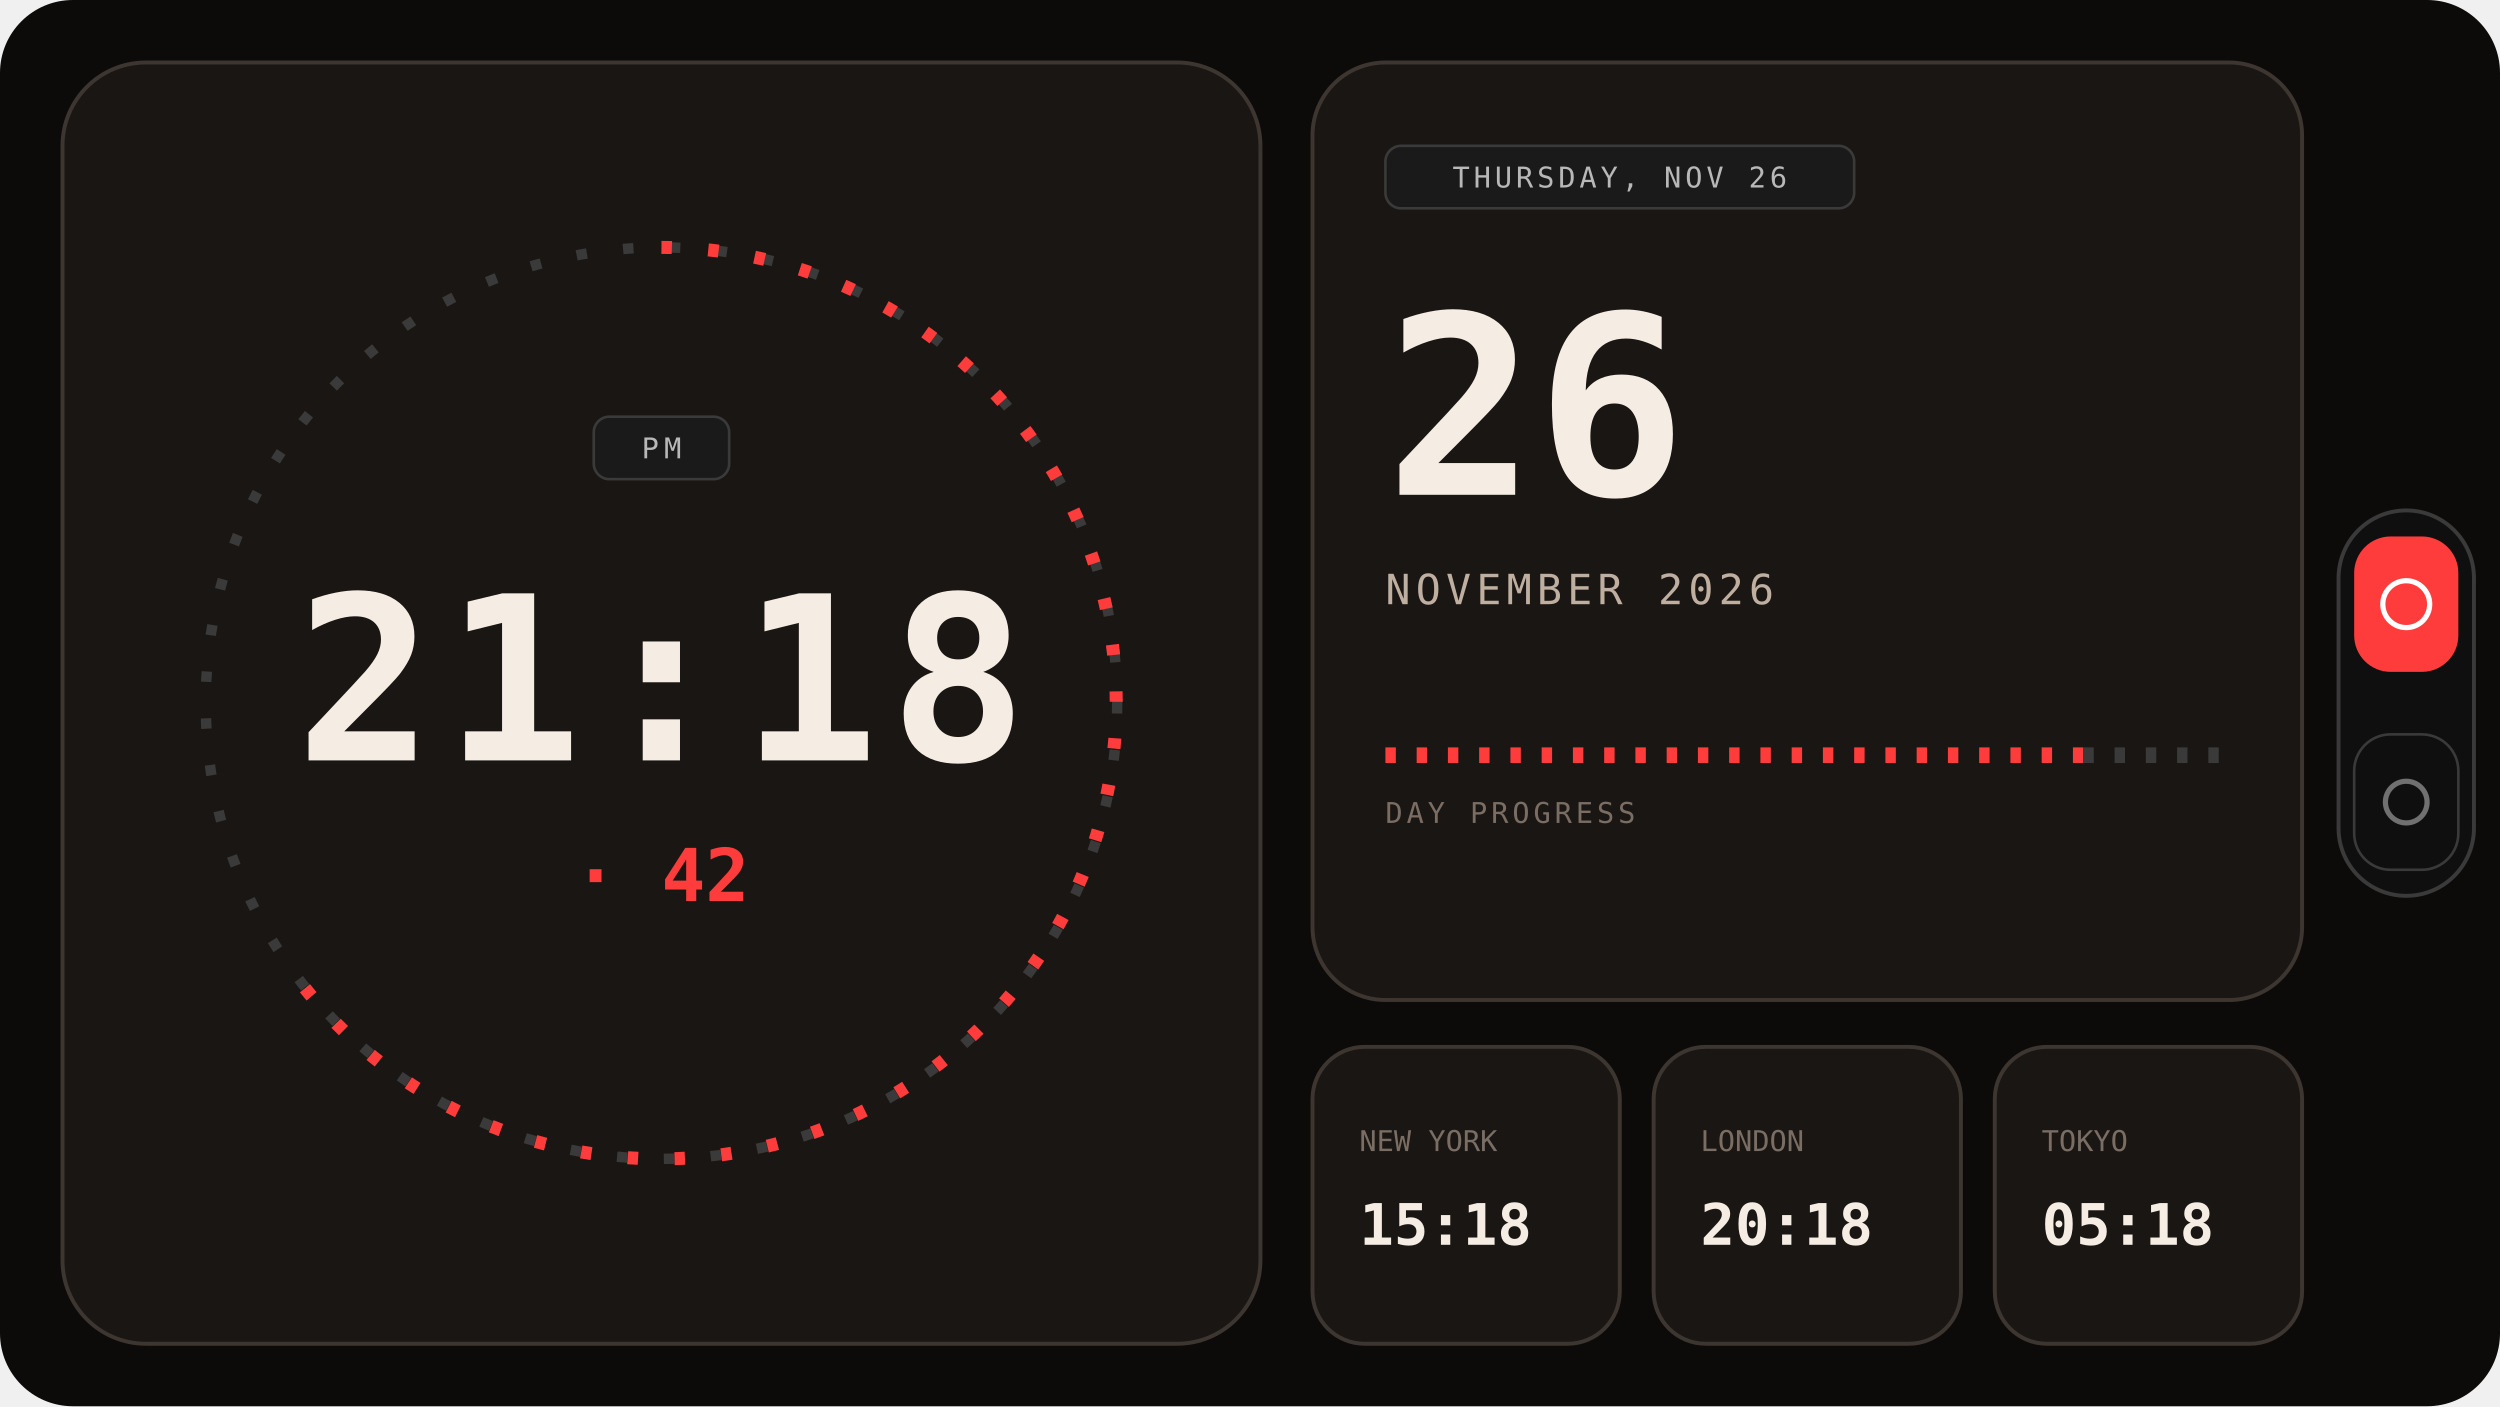
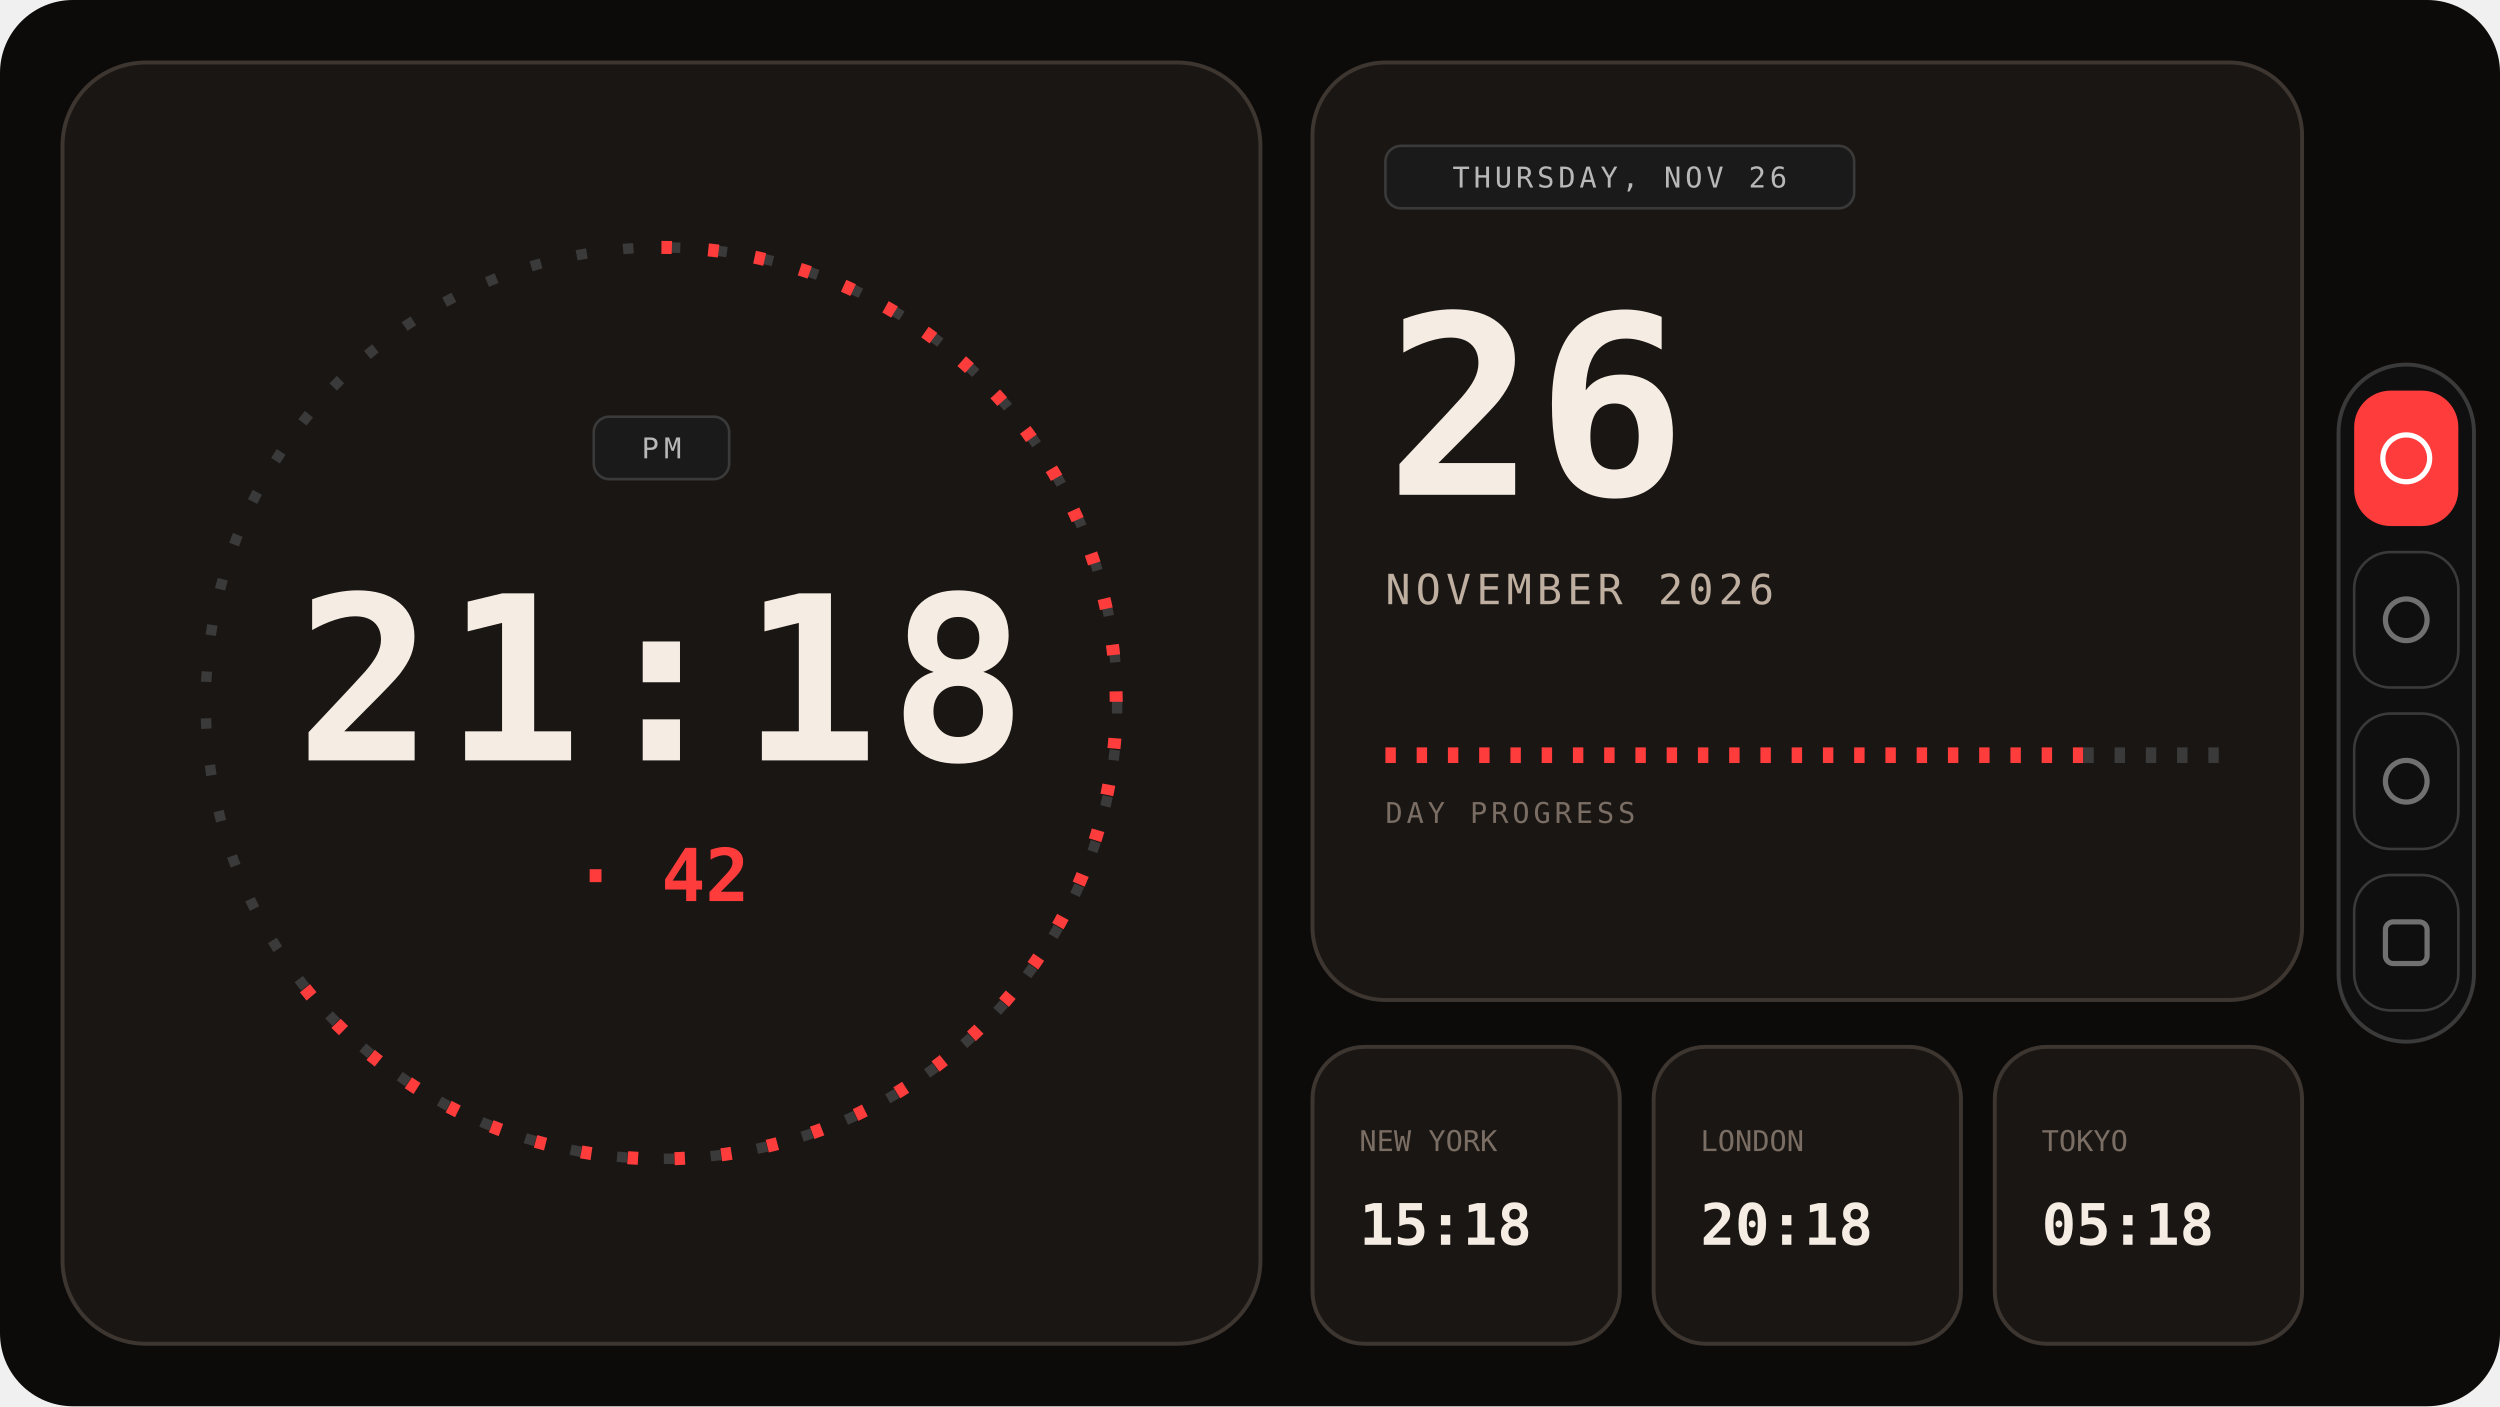
<svg xmlns="http://www.w3.org/2000/svg" viewBox="0 0 960 540" width="960" height="540">
  <rect width="960" height="540" rx="28" fill="#0D0B0A" />
  <rect x="24" y="24" width="460" height="492" rx="32" fill="#1A1613" stroke="#3D3630" stroke-width="1.5" />
  <circle cx="254" cy="270" r="175" fill="none" stroke="#3A3A3A" stroke-width="4" stroke-dasharray="4 14" />
  <path d="M 254 95 A 175 175 0 1 1 110 370" fill="none" stroke="#FF3C3C" stroke-width="5" stroke-dasharray="4 14" />
  <rect x="228" y="160" width="52" height="24" rx="6" fill="#1A1A1A" stroke="#3A3A3A" stroke-width="1" />
  <text x="254" y="176" fill="#B8B8B8" font-family="monospace" font-size="11" text-anchor="middle" letter-spacing="2">PM</text>
  <text x="254" y="292" fill="#F5EDE3" font-family="monospace" font-size="88" font-weight="bold" text-anchor="middle" letter-spacing="4">21:18</text>
  <text x="254" y="346" fill="#FF3C3C" font-family="monospace" font-size="28" font-weight="bold" text-anchor="middle">· 42</text>
  <rect x="504" y="24" width="380" height="360" rx="28" fill="#1A1613" stroke="#3D3630" stroke-width="1.5" />
  <rect x="532" y="56" width="180" height="24" rx="6" fill="#1A1A1A" stroke="#3A3A3A" stroke-width="1" />
  <text x="622" y="72" fill="#B8B8B8" font-family="monospace" font-size="11" text-anchor="middle" letter-spacing="1.5">THURSDAY, NOV 26</text>
  <text x="532" y="190" fill="#F5EDE3" font-family="monospace" font-size="96" font-weight="bold">26</text>
  <text x="532" y="232" fill="#BFAFA0" font-family="monospace" font-size="16" letter-spacing="2">NOVEMBER  2026</text>
  <line x1="532" y1="290" x2="800" y2="290" stroke="#FF3C3C" stroke-width="6" stroke-dasharray="4 8" />
  <line x1="800" y1="290" x2="856" y2="290" stroke="#3A3A3A" stroke-width="6" stroke-dasharray="4 8" />
  <text x="532" y="316" fill="#7A6D63" font-family="monospace" font-size="11" letter-spacing="1.5">DAY PROGRESS</text>
  <rect x="504" y="402" width="118" height="114" rx="20" fill="#1A1613" stroke="#3D3630" stroke-width="1.5" />
  <text x="522" y="442" fill="#7A6D63" font-family="monospace" font-size="11">NEW YORK</text>
  <text x="522" y="478" fill="#F5EDE3" font-family="monospace" font-size="22" font-weight="bold">15:18</text>
  <rect x="635" y="402" width="118" height="114" rx="20" fill="#1A1613" stroke="#3D3630" stroke-width="1.5" />
  <text x="653" y="442" fill="#7A6D63" font-family="monospace" font-size="11">LONDON</text>
  <text x="653" y="478" fill="#F5EDE3" font-family="monospace" font-size="22" font-weight="bold">20:18</text>
  <rect x="766" y="402" width="118" height="114" rx="20" fill="#1A1613" stroke="#3D3630" stroke-width="1.5" />
  <text x="784" y="442" fill="#7A6D63" font-family="monospace" font-size="11">TOKYO</text>
  <text x="784" y="478" fill="#F5EDE3" font-family="monospace" font-size="22" font-weight="bold">05:18</text>
-   <rect x="898" y="196" width="52" height="148" rx="26" fill="#0F0F0F" stroke="#3A3A3A" stroke-width="1.5" />
-   <rect x="904" y="206" width="40" height="52" rx="14" fill="#FF3C3C" />
-   <circle cx="924" cy="232" r="9" fill="none" stroke="#FFFFFF" stroke-width="2" />
-   <rect x="904" y="282" width="40" height="52" rx="14" fill="none" stroke="#3A3A3A" stroke-width="1" />
-   <circle cx="924" cy="308" r="8" fill="none" stroke="#707070" stroke-width="2" />
+   <rect x="898" y="140" width="52" height="260" rx="26" fill="#0F0F0F" stroke="#3A3A3A" stroke-width="1.5" />
+   <rect x="904" y="150" width="40" height="52" rx="14" fill="#FF3C3C" />
+   <circle cx="924" cy="176" r="9" fill="none" stroke="#FFFFFF" stroke-width="2" />
+   <rect x="904" y="212" width="40" height="52" rx="14" fill="none" stroke="#3A3A3A" stroke-width="1" />
+   <circle cx="924" cy="238" r="8" fill="none" stroke="#707070" stroke-width="2" />
+   <rect x="904" y="274" width="40" height="52" rx="14" fill="none" stroke="#3A3A3A" stroke-width="1" />
+   <circle cx="924" cy="300" r="8" fill="none" stroke="#707070" stroke-width="2" />
+   <rect x="904" y="336" width="40" height="52" rx="14" fill="none" stroke="#3A3A3A" stroke-width="1" />
+   <rect x="916" y="354" width="16" height="16" rx="3" fill="none" stroke="#707070" stroke-width="2" />
</svg>
